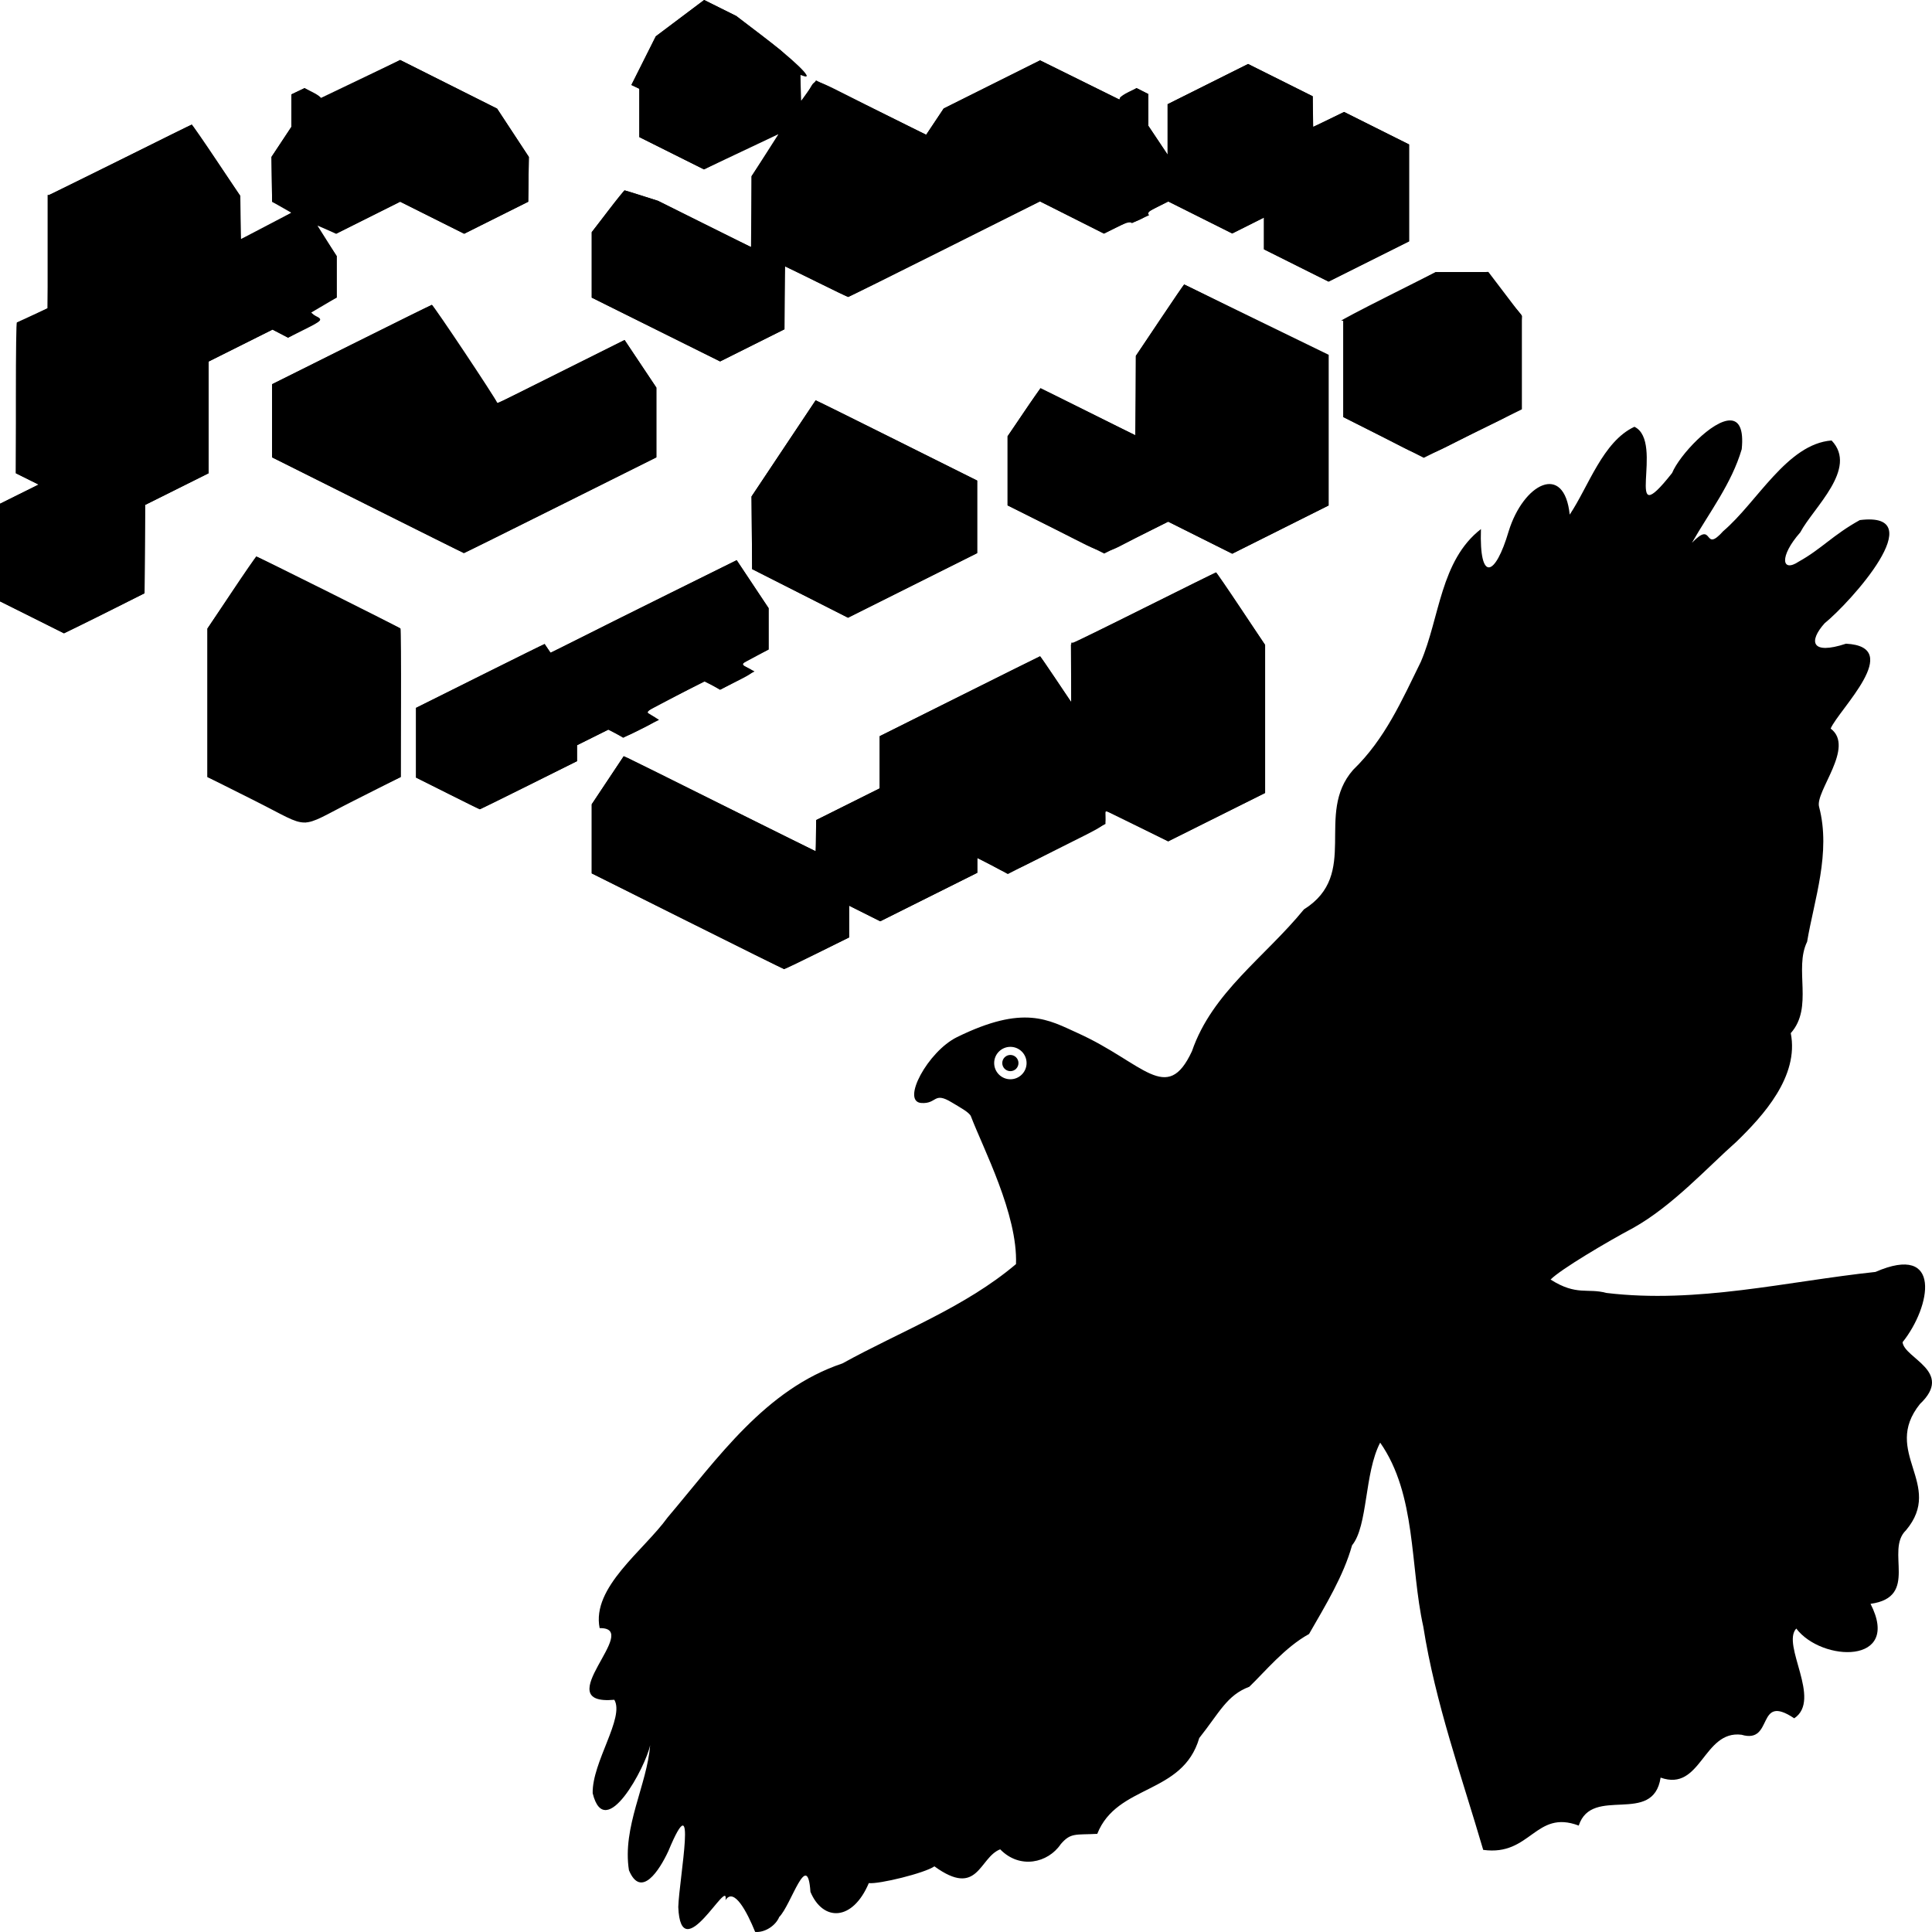
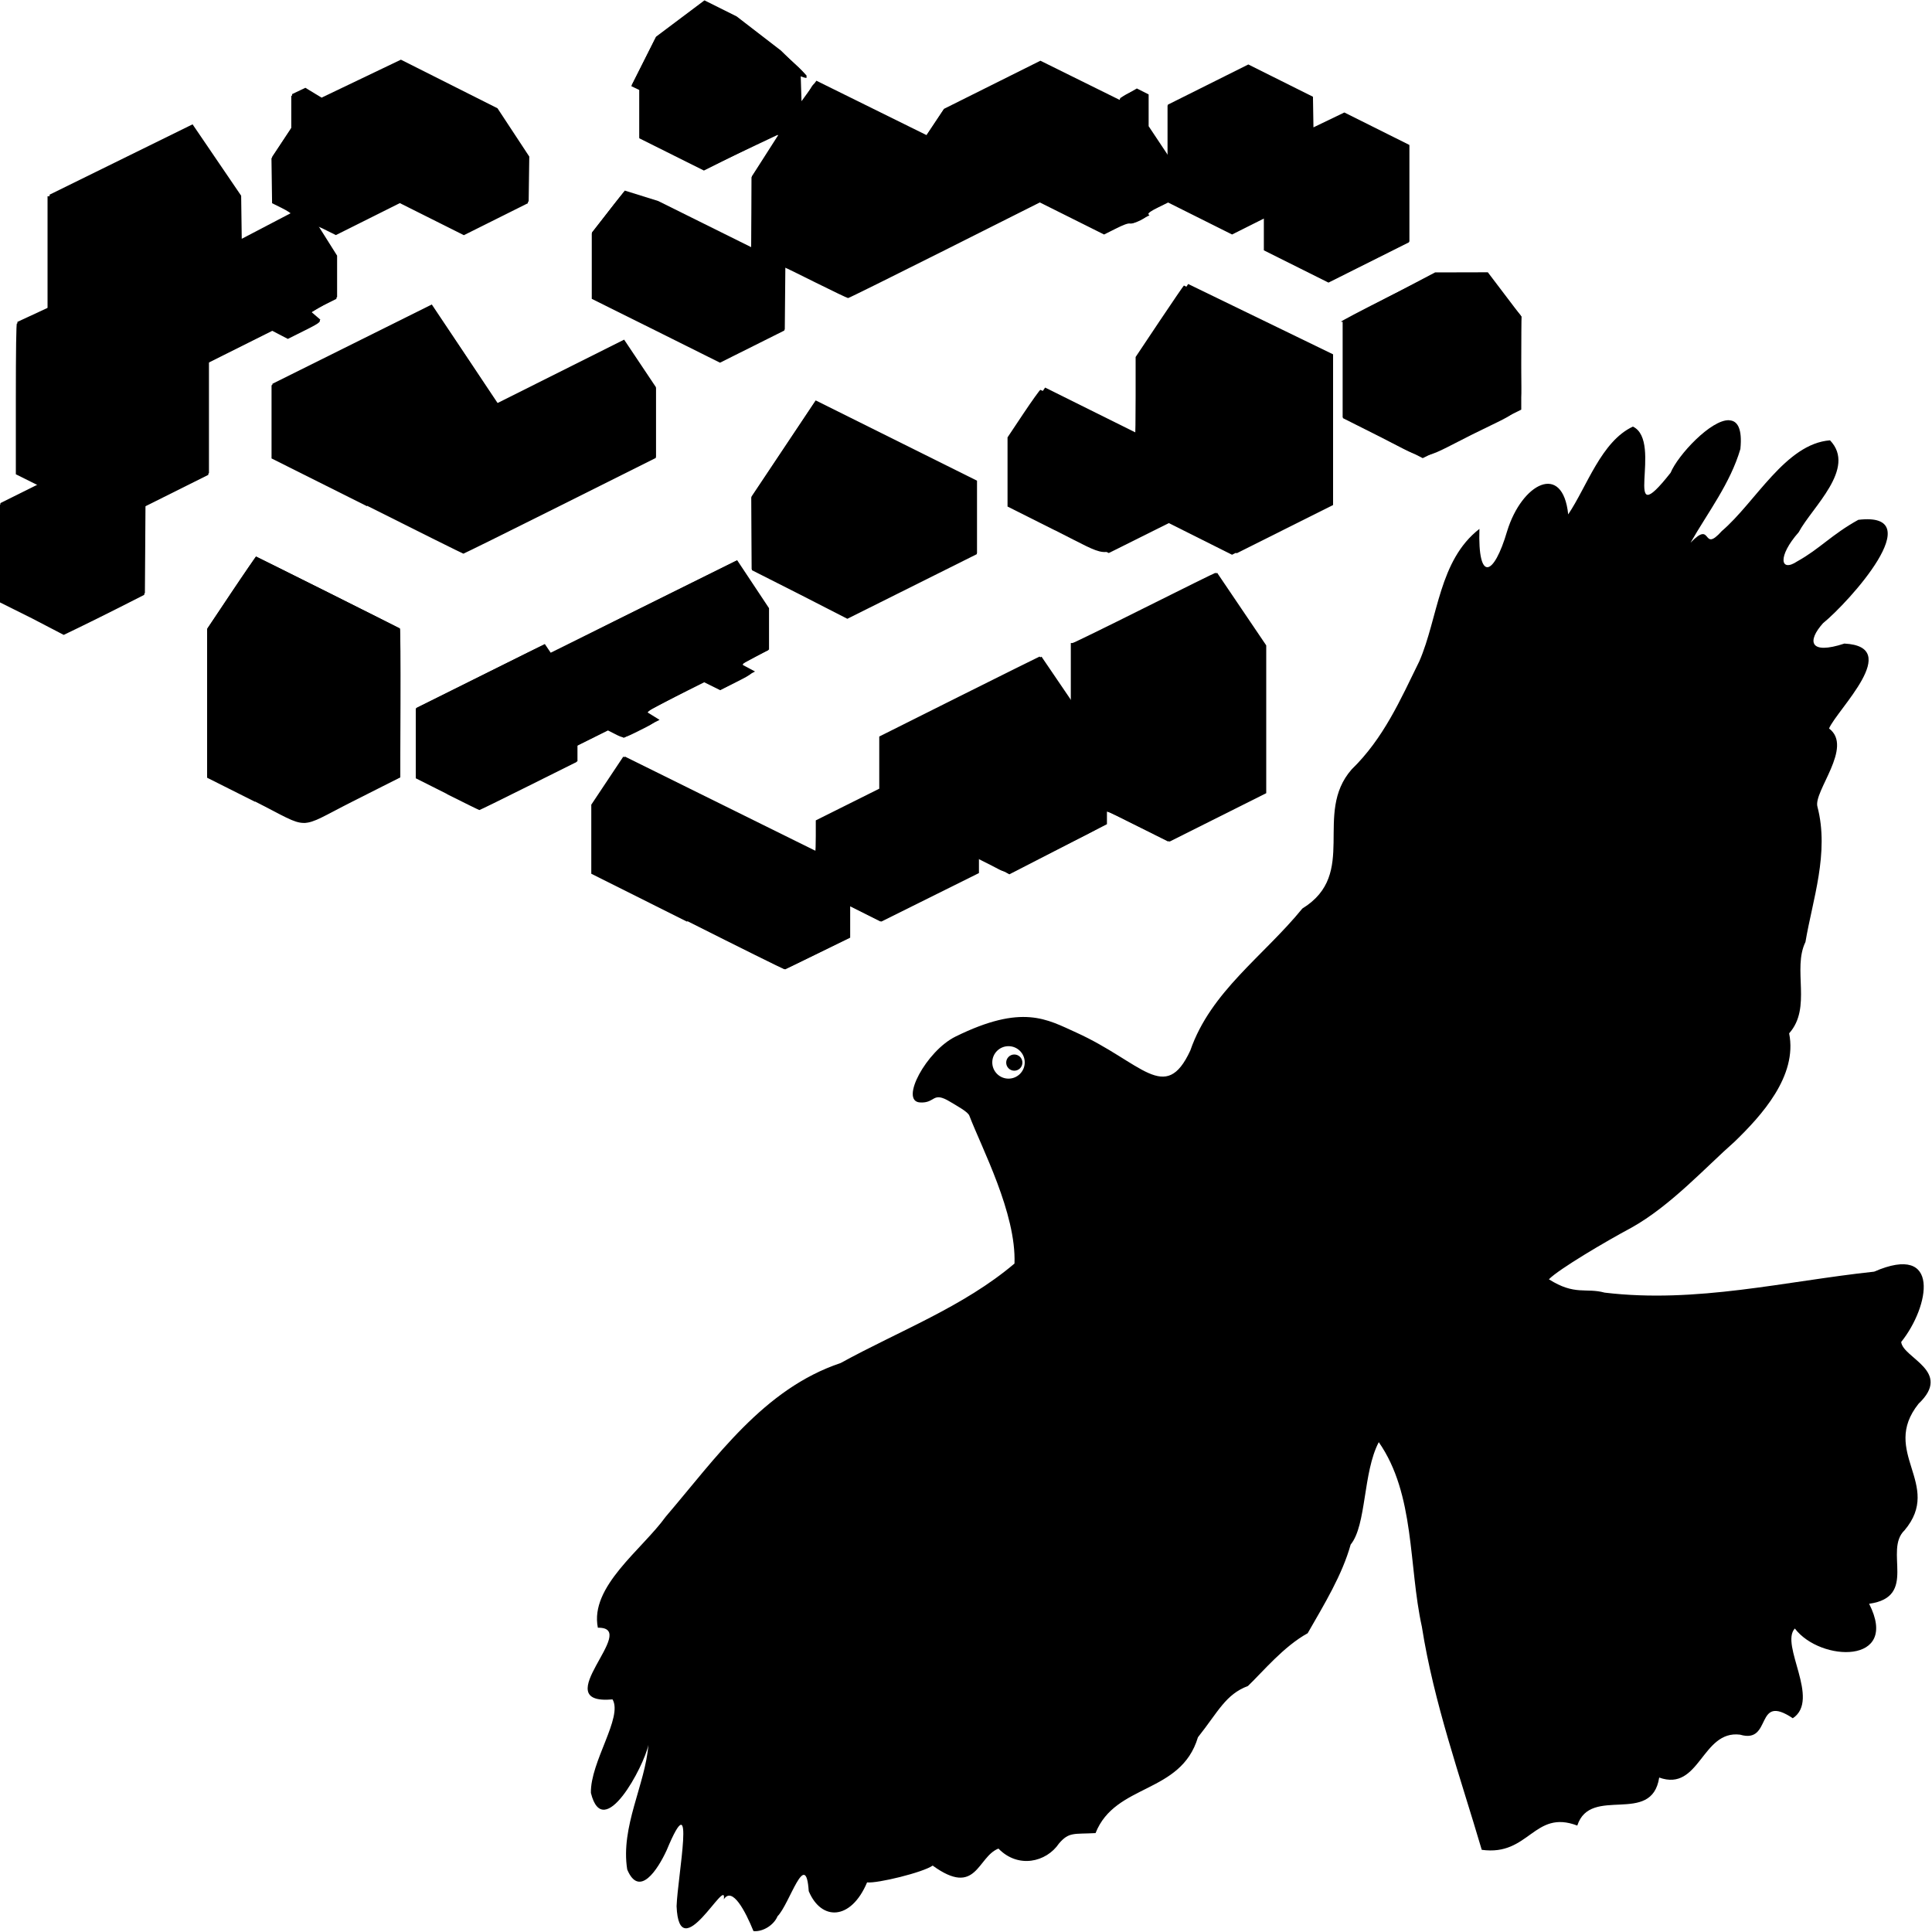
- <svg xmlns="http://www.w3.org/2000/svg" width="200" height="200" viewBox="0 0 200 200" version="1.1" id="svg5" xml:space="preserve">
-   <defs id="defs2" />
-   <g id="layer1">
-     <path style="fill:#000000;fill-opacity:1;stroke-width:0.117" d="M 71.144,95.363 61.257,90.412 v -3.577 -3.577 l 1.654,-2.486 1.654,-2.486 0.421,0.176 c 0.231,0.097 4.689,2.31 9.905,4.918 5.216,2.608 9.511,4.742 9.543,4.742 0.032,0 0.059,-0.727 0.059,-1.615 v -1.615 l 3.286,-1.64 3.286,-1.64 v -2.701 -2.701 l 8.273,-4.136 c 4.55,-2.275 8.299,-4.136 8.331,-4.136 0.032,0 0.771,1.069 1.643,2.376 l 1.585,2.376 V 69.61 66.53 h 0.176 c 0.097,0 3.45,-1.637 7.451,-3.638 4.001,-2.001 7.315,-3.636 7.363,-3.635 0.049,0.001 1.211,1.692 2.582,3.755 l 2.494,3.752 v 7.661 7.661 l -5.017,2.504 -5.017,2.504 -3.198,-1.598 c -3.751,-1.874 -3.314,-1.752 -3.316,-0.923 -0.002,0.918 0.373,0.666 -5.014,3.36 -5.621,2.81 -4.814,2.611 -6.721,1.656 L 101.156,88.825 v 0.763 0.763 l -5.017,2.509 -5.017,2.509 -1.613,-0.808 -1.613,-0.808 v 1.645 1.645 l -3.293,1.641 c -1.811,0.903 -3.356,1.638 -3.432,1.635 -0.077,-0.003 -4.589,-2.235 -10.026,-4.958 z M 26.433,82.924 21.475,80.438 v -7.685 -7.685 l 2.483,-3.728 c 1.365,-2.05 2.527,-3.728 2.581,-3.728 0.161,0 14.819,7.324 14.913,7.452 0.048,0.064 0.074,3.55 0.059,7.745 l -0.028,7.628 -4.929,2.488 c -5.865,2.961 -4.218,2.961 -10.121,3.2e-5 z m 19.891,-0.793 -3.256,-1.637 2.34e-4,-3.608 2.35e-4,-3.608 6.643,-3.322 c 3.654,-1.827 6.654,-3.306 6.668,-3.286 0.014,0.02 0.149,0.221 0.301,0.447 0.152,0.226 0.29,0.43 0.308,0.453 0.017,0.023 1.223,-0.571 2.68,-1.322 1.457,-0.751 5.786,-2.916 9.62,-4.811 l 6.972,-3.446 1.652,2.483 1.652,2.483 v 2.14 2.14 l -1.35,0.672 c -1.504,0.749 -1.579,0.861 -0.821,1.229 0.775,0.376 0.691,0.479 -1.14,1.396 l -1.668,0.836 -0.826,-0.409 -0.826,-0.409 -2.963,1.48 c -3.186,1.591 -3.315,1.698 -2.494,2.069 0.764,0.345 0.63,0.511 -1.116,1.381 -1.838,0.916 -1.727,0.898 -2.667,0.424 l -0.725,-0.366 -1.619,0.803 -1.619,0.803 v 0.825 0.825 l -4.988,2.493 c -2.743,1.371 -5.027,2.49 -5.075,2.487 -0.048,-0.003 -1.553,-0.743 -3.344,-1.643 z M 3.312,63.903 2.3837181e-6,62.249 v -5.05 -5.05 L 1.998,51.156 3.997,50.162 2.82,49.577 1.643,48.992 V 41.149 c 0,-4.945 0.041,-7.817 0.112,-7.774 0.062,0.038 0.801,-0.276 1.643,-0.698 l 1.531,-0.767 v -5.867 -5.867 h 0.164 c 0.09,0 3.425,-1.637 7.411,-3.638 3.986,-2.001 7.291,-3.638 7.346,-3.638 0.054,0 1.208,1.663 2.564,3.695 l 2.465,3.695 v 2.231 c 0,1.227 0.027,2.231 0.06,2.231 0.227,0 5.221,-2.614 5.221,-2.732 0,-0.082 -0.448,-0.371 -0.995,-0.643 l -0.995,-0.493 -0.032,-2.32 -0.032,-2.32 1.027,-1.552 1.027,-1.552 V 11.459 9.776 l 0.684,-0.327 0.684,-0.327 0.842,0.424 c 0.478,0.241 0.842,0.5 0.842,0.599 0,0.119 1.309,-0.48 4.107,-1.879 l 4.107,-2.054 5.017,2.517 5.017,2.517 1.643,2.5 1.643,2.5 -0.032,2.319 -0.032,2.319 -3.314,1.656 -3.314,1.656 -3.314,-1.658 -3.314,-1.658 -3.312,1.657 -3.312,1.657 -0.985,-0.489 c -1.275,-0.632 -1.274,-0.65 -0.028,1.211 l 1.065,1.592 v 2.147 2.147 l -1.35,0.672 c -1.503,0.748 -1.581,0.866 -0.821,1.235 0.775,0.376 0.693,0.474 -1.167,1.402 l -1.695,0.845 -0.804,-0.419 -0.804,-0.419 -3.31,1.656 -3.31,1.656 v 5.781 5.781 l -3.284,1.639 -3.284,1.639 -0.031,4.572 -0.031,4.572 -2.582,1.305 c -1.42,0.718 -3.296,1.651 -4.169,2.074 l -1.588,0.768 z m 79.513,-2.474 -4.963,-2.515 -0.031,-3.76 -0.031,-3.76 3.303,-4.959 c 1.817,-2.728 3.317,-4.976 3.333,-4.995 0.016,-0.02 3.785,1.842 8.375,4.137 l 8.345,4.173 v 3.755 3.755 l -6.684,3.343 -6.684,3.343 z M 38.051,52.295 28.164,47.344 v -3.785 -3.785 l 8.214,-4.107 c 4.518,-2.259 8.267,-4.107 8.331,-4.107 0.154,0 6.69,9.802 6.69,10.032 0,0.252 -0.459,0.466 6.688,-3.108 l 6.57,-3.285 1.644,2.462 1.644,2.462 v 3.611 3.611 l -9.916,4.958 c -5.454,2.727 -9.956,4.955 -10.004,4.951 -0.048,-0.003 -4.537,-2.235 -9.975,-4.958 z m 71.173,2.491 -4.899,-2.462 v -3.578 -3.578 l 1.644,-2.462 c 0.904,-1.354 1.697,-2.462 1.761,-2.462 0.064,0 2.281,1.083 4.927,2.406 2.646,1.323 4.837,2.406 4.869,2.406 0.033,0 0.059,-1.849 0.059,-4.109 v -4.109 l 2.465,-3.695 c 1.356,-2.032 2.496,-3.695 2.534,-3.695 0.038,0 3.335,1.637 7.328,3.638 3.993,2.001 7.341,3.638 7.441,3.638 h 0.181 v 7.801 7.801 l -4.986,2.496 -4.986,2.496 -3.317,-1.658 -3.317,-1.658 -3.226,1.622 c -3.895,1.958 -2.671,2.079 -8.478,-0.838 z m 33.914,-9.562 -4.078,-2.048 v -4.987 -4.987 l -0.205,-0.006 c -0.113,-0.003 2.039,-1.136 4.782,-2.517 l 4.987,-2.51 2.728,-0.006 2.728,-0.006 v 0.442 0.442 l 1.762,1.759 c 1.033,1.031 1.737,1.823 1.702,1.914 -0.033,0.085 -0.062,2.252 -0.066,4.814 -0.008,5.567 0.759,4.447 -5.015,7.335 -5.758,2.88 -4.416,2.828 -9.326,0.363 z M 67.9,34.112 61.257,30.81 v -3.388 -3.388 l 1.649,-2.163 c 0.907,-1.19 1.694,-2.163 1.749,-2.163 0.055,0 0.857,0.244 1.781,0.541 l 1.681,0.541 4.784,2.392 c 2.631,1.316 4.81,2.392 4.843,2.392 0.033,0 0.059,-1.65 0.059,-3.667 l 1.17e-4,-3.667 1.521,-2.283 c 1.853,-2.78 2.169,-2.73 -2.506,-0.394 l -3.944,1.971 -3.345,-1.671 -3.345,-1.671 V 11.691 9.189 L 65.774,8.993 65.362,8.797 66.624,6.279 67.887,3.762 70.39,1.881 72.892,0 l 1.663,0.828 1.663,0.828 2.464,1.867 c 3.436,2.603 5.669,4.751 4.524,4.352 L 82.849,7.75 v 1.402 c 0,1.677 -0.077,1.65 0.821,0.287 0.897,-1.36 0.067,-1.553 5.897,1.371 2.727,1.367 5.262,2.633 5.634,2.812 l 0.677,0.327 0.905,-1.359 0.905,-1.359 4.99,-2.491 4.99,-2.491 4.107,2.03 4.107,2.03 0.074,-0.2 c 0.041,-0.11 0.441,-0.377 0.889,-0.594 l 0.815,-0.394 0.608,0.308 0.608,0.308 v 1.643 1.643 l 0.997,1.493 0.997,1.493 v -2.611 -2.611 l 4.166,-2.082 4.166,-2.082 3.345,1.671 3.345,1.671 v 1.584 c 0,0.871 0.023,1.585 0.051,1.585 0.028,0 0.758,-0.348 1.623,-0.772 l 1.572,-0.772 3.364,1.681 3.364,1.681 v 5.016 5.016 l -4.167,2.083 -4.167,2.083 -3.343,-1.67 -3.343,-1.67 v -1.644 -1.644 l -1.643,0.823 -1.643,0.823 -3.31,-1.656 -3.31,-1.656 -1.032,0.506 c -0.723,0.354 -1.032,0.569 -1.032,0.715 0,0.287 -1.479,1.032 -1.893,0.953 -0.208,-0.04 -0.666,0.126 -1.491,0.54 l -1.19,0.597 -3.323,-1.66 -3.323,-1.66 -9.855,4.946 c -5.42,2.72 -9.919,4.946 -9.998,4.946 -0.079,0 -1.569,-0.713 -3.31,-1.584 -1.742,-0.871 -3.194,-1.584 -3.226,-1.584 -0.033,0 -0.059,1.466 -0.059,3.257 v 3.257 l -3.331,1.665 -3.331,1.665 z" id="path365" />
-     <path style="fill:#000000;fill-opacity:1;stroke-width:1.173;stroke-linejoin:round" d="m 14.962,61.411 0.061,-9.143 6.569,-3.278 V 37.428 l 6.619,-3.311 1.609,0.838 3.306,-1.813 -0.914,-0.784 2.64,-1.556 v -4.294 l -1.991,-3.158 1.94,0.844 6.623,-3.313 6.628,3.315 6.628,-3.312 0.064,-4.638 -3.286,-5.001 L 41.425,6.212 33.21,10.145 31.526,9.122 l -1.367,0.653 v 3.366 l -2.054,3.104 0.064,4.64 1.99,1.136 -5.221,2.732 -0.06,-4.462 L 19.849,12.901 5.093,20.177 4.929,31.91 1.755,33.375 1.643,48.992 3.997,50.162 -2.680881e-5,52.149 V 62.249 L 6.623,65.558 Z" id="path422" />
-     <path style="fill:#000000;fill-opacity:1;stroke-width:1.173;stroke-linejoin:round" d="m 26.539,57.612 14.913,7.452 0.031,15.373 -9.864,4.705 -10.145,-4.704 V 65.067 Z" id="path424" />
-     <path style="fill:#000000;fill-opacity:1;stroke-width:1.173;stroke-linejoin:round" d="m 28.164,47.344 v -7.569 l 16.545,-8.215 6.808,10.194 13.14,-6.555 3.288,4.924 v 7.222 l -19.92,9.909 z" id="path426" />
-     <path style="fill:#000000;fill-opacity:1;stroke-width:1.173;stroke-linejoin:round" d="m 43.068,80.494 4.58e-4,-7.216 13.311,-6.608 0.609,0.9 19.272,-9.579 3.303,4.965 v 4.279 l -2.844,1.53 1.392,0.743 -3.574,1.903 -1.578,-0.928 -6.08,3.202 1.346,0.835 -3.713,1.856 -1.485,-0.882 -3.296,1.649 v 1.651 l -10.063,4.98 z" id="path477" />
-     <path style="fill:#000000;fill-opacity:1;stroke-width:1.173;stroke-linejoin:round" d="m 77.8,51.395 6.636,-9.955 16.719,8.309 v 7.51 l -13.369,6.685 -9.925,-5.03 z" id="path479" />
-     <path style="fill:#000000;fill-opacity:1;stroke-width:1.173;stroke-linejoin:round" d="m 81.266,27.57 -0.059,6.515 -6.663,3.329 -13.287,-6.604 v -6.776 l 3.398,-4.326 3.463,1.083 9.627,4.785 0.059,-7.334 2.781,-4.353 -7.71,3.647 -6.689,-3.342 V 9.189 L 65.362,8.797 67.887,3.762 72.892,0 l 3.327,1.656 4.576,3.531 2.713,2.644 -0.658,-0.08 0.085,2.688 1.54,-2.117 11.405,5.628 1.81,-2.717 9.98,-4.983 8.213,4.06 0.074,-0.2 1.704,-0.988 1.215,0.616 v 3.286 l 1.995,2.987 v -5.221 l 8.331,-4.164 6.689,3.342 0.051,3.169 3.195,-1.545 6.729,3.362 v 10.033 l -8.335,4.165 -6.686,-3.341 v -3.288 l -3.285,1.646 -6.62,-3.312 -2.236,1.134 0.263,0.279 -1.805,0.837 -0.197,-0.246 -2.691,1.329 -6.618,-3.342 -19.853,9.892 z" id="path481" />
-     <path style="fill:#000000;fill-opacity:1;stroke-width:1.173;stroke-linejoin:round" d="m 139.06,43.177 v -9.974 l 9.564,-5.033 5.457,-0.013 3.464,4.556 0.001,9.657 -10.159,5.021 z" id="path483" />
-     <path style="fill:#000000;fill-opacity:1;stroke-width:1.173;stroke-linejoin:round" d="m 122.584,29.448 14.95,7.276 v 15.603 l -9.972,4.992 -6.635,-3.315 -6.622,3.299 -10.01,-4.988 v -7.154 l 3.413,-4.988 9.816,4.884 0.059,-8.217 z" id="path485" />
-     <path style="fill:#000000;fill-opacity:1;stroke-width:1.173;stroke-linejoin:round" d="m 125.887,59.258 5.076,7.507 V 82.086 l -10.033,5.008 -6.492,-3.175 v 1.378 l -10.108,5.185 -3.151,-1.707 v 1.575 l -10.057,5.02 -3.226,-1.616 v 3.291 l -6.726,3.276 -19.913,-9.909 v -7.154 l 3.307,-4.972 19.869,9.836 0.059,-3.23 6.572,-3.279 v -5.402 l 16.604,-8.272 3.228,4.752 -0.036,-5.969 z" id="path487" />
-     <path id="path3951" style="fill:#000000;fill-opacity:1;stroke-width:0.187" d="M 179.154 43.523 C 177.297 43.439 173.851 47.121 173.096 48.963 C 167.837 55.629 172.424 45.733 169.195 44.18 C 165.918 45.706 164.442 50.37 162.496 53.273 C 161.926 47.838 157.701 50.054 156.176 55 C 154.785 59.726 153.122 60.306 153.307 54.77 C 149.101 58.034 149.048 63.936 147.084 68.51 C 145.112 72.524 143.381 76.494 140.074 79.697 C 136.046 84.299 140.82 90.477 134.979 94.143 C 130.945 99.085 125.485 102.728 123.395 108.809 C 120.796 114.422 118.376 110.025 111.584 106.951 C 108.528 105.568 106.005 103.956 99.066 107.365 C 96.049 108.848 93.253 114.044 95.379 114.182 C 97.026 114.288 96.627 112.967 98.523 114.119 C 99.273 114.575 100.353 115.149 100.508 115.557 C 101.776 118.891 105.363 125.699 105.176 130.859 C 99.886 135.337 93.241 137.809 87.203 141.143 C 79.222 143.817 74.298 150.963 69.109 157.088 C 66.635 160.52 61.22 164.319 62.076 168.543 C 66.558 168.464 56.608 176.587 63.594 175.961 C 64.683 177.814 61.283 182.417 61.354 185.637 C 62.646 190.868 66.863 182.837 67.301 180.662 C 66.988 184.767 64.397 189.135 65.109 193.611 C 66.352 196.577 68.255 193.637 69.188 191.623 C 72.257 184.231 70.317 194.384 70.215 197.414 C 70.478 203.95 75.483 194.111 75.104 196.701 C 75.977 195.335 77.334 197.918 78.174 199.992 C 79.158 200.084 80.292 199.356 80.664 198.447 C 81.903 197.215 83.594 191.317 83.896 195.844 C 85.19 198.93 88.256 198.915 89.939 194.939 C 91.002 195.061 95.729 193.906 96.729 193.203 C 101.285 196.509 101.341 192.294 103.539 191.441 C 105.568 193.531 108.487 192.858 109.807 190.908 C 110.843 189.695 111.336 189.959 113.588 189.84 C 115.638 184.667 122.422 185.826 124.146 179.922 C 126.259 177.257 127.006 175.486 129.328 174.613 C 130.892 173.118 133.013 170.519 135.512 169.152 C 137.243 166.136 139.084 163.126 139.965 159.969 C 141.619 157.955 141.227 152.494 142.875 149.342 C 146.649 154.748 145.948 162.107 147.34 168.393 C 148.577 176.272 151.302 183.855 153.541 191.498 C 158.466 192.184 158.929 187.281 163.43 188.984 C 164.803 184.784 171.134 189.04 171.906 184.018 C 176.111 185.525 176.307 179.08 180.279 179.58 C 183.674 180.585 181.742 175.201 185.738 177.879 C 188.635 175.946 184.38 170.273 185.949 168.586 C 188.587 172.064 196.869 172.335 193.637 166.029 C 198.727 165.323 195.116 160.504 197.305 158.416 C 201.309 153.652 194.741 150.341 198.754 145.34 C 202.313 141.964 197.135 140.63 196.953 138.945 C 199.907 135.254 201.09 128.649 194.148 131.67 C 184.92 132.657 175.701 134.978 166.287 133.844 C 164.342 133.312 163.216 134.177 160.516 132.459 C 161.538 131.41 166.411 128.525 169.057 127.121 C 173.126 124.851 176.768 120.833 179.75 118.197 C 182.494 115.536 186.265 111.427 185.379 106.951 C 187.762 104.281 185.691 100.307 187.072 97.49 C 187.801 93.14 189.563 88.272 188.312 83.525 C 187.868 81.942 192.069 77.339 189.508 75.422 C 190.359 73.437 197.197 66.952 191.098 66.635 C 187.453 67.839 187.227 66.372 188.883 64.521 C 191.543 62.364 200.095 52.899 192.529 53.838 C 189.751 55.375 188.545 56.84 186.211 58.135 C 184.435 59.326 184.153 57.619 186.363 55.111 C 187.739 52.525 192.379 48.5 189.605 45.598 C 185.002 45.95 181.896 52.004 178.385 54.986 C 176.257 57.367 177.482 53.755 175.146 56.195 C 176.95 53.042 179.258 50.062 180.303 46.498 C 180.517 44.377 179.999 43.562 179.154 43.523 z M 104.594 108.369 A 1.678 1.678 0 0 1 106.271 110.047 A 1.678 1.678 0 0 1 104.594 111.725 A 1.678 1.678 0 0 1 102.916 110.047 A 1.678 1.678 0 0 1 104.594 108.369 z " />
-     <circle style="fill:#000000;fill-opacity:1;stroke-width:1.935;stroke-linejoin:round" id="circle7067" cx="104.593" cy="110.047" r="0.839" />
-   </g>
+ <svg xmlns="http://www.w3.org/2000/svg" width="200" height="200" version="1.1" viewBox="0 0 200 200">
+   <path d="m71.1 95.4-9.89-4.95v-7.15l3.31-4.97 0.421 0.176c0.231 0.097 4.69 2.31 9.91 4.92 5.22 2.61 9.51 4.74 9.54 4.74 0.032 0 0.059-0.727 0.059-1.62v-1.62l6.57-3.28v-5.4l8.27-4.14c4.55-2.27 8.3-4.14 8.33-4.14 0.032 0 0.771 1.07 1.64 2.38l1.59 2.38v-6.16h0.176c0.097 0 3.45-1.64 7.45-3.64 4-2 7.31-3.64 7.36-3.63 0.049 0.001 1.21 1.69 2.58 3.75l2.49 3.75v15.3l-10 5.01-3.2-1.6c-3.75-1.87-3.31-1.75-3.32-0.923-2e-3 0.918 0.373 0.666-5.01 3.36-5.62 2.81-4.81 2.61-6.72 1.66l-1.52-0.764v1.53l-10 5.02-3.23-1.62v3.29l-3.29 1.64c-1.81 0.903-3.36 1.64-3.43 1.63-0.077-3e-3 -4.59-2.23-10-4.96zm-44.7-12.4-4.96-2.49v-15.4l2.48-3.73c1.37-2.05 2.53-3.73 2.58-3.73 0.161 0 14.8 7.32 14.9 7.45 0.048 0.065 0.074 3.55 0.059 7.75l-0.028 7.63-4.93 2.49c-5.87 2.96-4.22 2.96-10.1 3.2e-5zm19.9-0.793-3.26-1.64 2.34e-4 -3.61 2.35e-4 -3.61 6.64-3.32c3.65-1.83 6.65-3.31 6.67-3.29 0.014 0.02 0.149 0.221 0.301 0.447 0.152 0.226 0.29 0.43 0.308 0.453 0.017 0.023 1.22-0.571 2.68-1.32 1.46-0.751 5.79-2.92 9.62-4.81l6.97-3.45 3.3 4.97v4.28l-1.35 0.672c-1.5 0.749-1.58 0.861-0.821 1.23 0.775 0.376 0.691 0.479-1.14 1.4l-1.67 0.836-1.65-0.817-2.96 1.48c-3.19 1.59-3.32 1.7-2.49 2.07 0.764 0.345 0.63 0.511-1.12 1.38-1.84 0.916-1.73 0.898-2.67 0.424l-0.725-0.366-3.24 1.61v1.65l-4.99 2.49c-2.74 1.37-5.03 2.49-5.08 2.49-0.048-0.003-1.55-0.743-3.34-1.64zm-43-18.2-3.31-1.65v-10.1l4-1.99-2.35-1.17v-7.84c0-4.94 0.041-7.82 0.112-7.77 0.062 0.038 0.801-0.276 1.64-0.698l1.53-0.767v-11.7h0.164c0.09 0 3.43-1.64 7.41-3.64 3.99-2 7.29-3.64 7.35-3.64 0.054 0 1.21 1.66 2.56 3.7l2.47 3.7v2.23c0 1.23 0.027 2.23 0.06 2.23 0.227 0 5.22-2.61 5.22-2.73 0-0.082-0.448-0.371-0.995-0.643l-0.995-0.493-0.032-2.32-0.032-2.32 2.05-3.1v-3.37l1.37-0.653 0.842 0.424c0.478 0.241 0.842 0.5 0.842 0.599 0 0.119 1.31-0.48 4.11-1.88l4.11-2.05 10 5.03 3.29 5-0.064 4.64-6.63 3.31-6.63-3.32-6.62 3.31-0.985-0.489c-1.27-0.632-1.27-0.65-0.028 1.21l1.07 1.59v4.29l-1.35 0.672c-1.5 0.748-1.58 0.866-0.821 1.23 0.775 0.376 0.693 0.474-1.17 1.4l-1.69 0.845-1.61-0.838-6.62 3.31v11.6l-6.57 3.28-0.061 9.14-2.58 1.31c-1.42 0.718-3.3 1.65-4.17 2.07l-1.59 0.768zm79.5-2.47-4.96-2.51-0.062-7.52 3.3-4.96c1.82-2.73 3.32-4.98 3.33-5 0.016-0.02 3.79 1.84 8.37 4.14l8.34 4.17v7.51l-13.4 6.69zm-44.8-9.13-9.89-4.95v-7.57l8.21-4.11c4.52-2.26 8.27-4.11 8.33-4.11 0.154 0 6.69 9.8 6.69 10 0 0.252-0.459 0.466 6.69-3.11l6.57-3.29 3.29 4.92v7.22l-9.92 4.96c-5.45 2.73-9.96 4.95-10 4.95-0.048-0.003-4.54-2.23-9.97-4.96zm71.2 2.49-4.9-2.46v-7.16l1.64-2.46c0.904-1.35 1.7-2.46 1.76-2.46s2.28 1.08 4.93 2.41c2.65 1.32 4.84 2.41 4.87 2.41 0.033 0 0.059-1.85 0.059-4.11v-4.11l2.47-3.7c1.36-2.03 2.5-3.7 2.53-3.7s3.34 1.64 7.33 3.64c3.99 2 7.34 3.64 7.44 3.64h0.181v15.6l-9.97 4.99-6.63-3.32-3.23 1.62c-3.89 1.96-2.67 2.08-8.48-0.838zm33.9-9.56-4.08-2.05v-9.97l-0.205-0.006c-0.113-0.003 2.04-1.14 4.78-2.52l4.99-2.51 5.46-0.013v0.883l1.76 1.76c1.03 1.03 1.74 1.82 1.7 1.91-0.033 0.086-0.062 2.25-0.066 4.81-8e-3 5.57 0.759 4.45-5.02 7.34-5.76 2.88-4.42 2.83-9.33 0.363zm-75.2-11.1-6.64-3.3v-6.78l1.65-2.16c0.907-1.19 1.69-2.16 1.75-2.16 0.055 0 0.857 0.244 1.78 0.541l1.68 0.541 4.78 2.39c2.63 1.32 4.81 2.39 4.84 2.39 0.033 0 0.059-1.65 0.059-3.67l1.17e-4 -3.67 1.52-2.28c1.85-2.78 2.17-2.73-2.51-0.394l-3.94 1.97-6.69-3.34v-5l-0.824-0.393 2.53-5.03 5.01-3.76 3.33 1.66 2.46 1.87c3.44 2.6 5.67 4.75 4.52 4.35l-0.358-0.125v1.4c0 1.68-0.077 1.65 0.821 0.287 0.897-1.36 0.067-1.55 5.9 1.37 2.73 1.37 5.26 2.63 5.63 2.81l0.677 0.327 1.81-2.72 9.98-4.98 8.21 4.06 0.074-0.2c0.041-0.11 0.441-0.377 0.889-0.594l0.815-0.394 1.22 0.616v3.29l1.99 2.99v-5.22l8.33-4.16 6.69 3.34v1.58c0 0.871 0.023 1.58 0.051 1.58s0.758-0.348 1.62-0.772l1.57-0.772 6.73 3.36v10l-8.33 4.17-6.69-3.34v-3.29l-3.29 1.65-6.62-3.31-1.03 0.506c-0.723 0.354-1.03 0.569-1.03 0.715 0 0.287-1.48 1.03-1.89 0.953-0.208-0.04-0.666 0.126-1.49 0.54l-1.19 0.597-6.65-3.32-9.85 4.95c-5.42 2.72-9.92 4.95-10 4.95-0.079 0-1.57-0.713-3.31-1.58-1.74-0.871-3.19-1.58-3.23-1.58-0.033 0-0.059 1.47-0.059 3.26v3.26l-6.66 3.33z" style="stroke-width:.117" />
+   <path d="m15 61.4 0.061-9.14 6.57-3.28v-11.6l6.62-3.31 1.61 0.838 3.31-1.81-0.914-0.784 2.64-1.56v-4.29l-1.99-3.16 1.94 0.844 6.62-3.31 6.63 3.32 6.63-3.31 0.064-4.64-3.29-5-10-5.03-8.21 3.93-1.68-1.02-1.37 0.653v3.37l-2.05 3.1 0.064 4.64 1.99 1.14-5.22 2.73-0.06-4.46-5.03-7.39-14.8 7.28-0.164 11.7-3.17 1.47-0.112 15.6 2.35 1.17-4 1.99v10.1l6.62 3.31z" />
+   <path d="m26.5 57.6 14.9 7.45 0.031 15.4-9.86 4.71-10.1-4.7v-15.4z" />
+   <path d="m28.2 47.3v-7.57l16.5-8.21 6.81 10.2 13.1-6.56 3.29 4.92v7.22l-19.9 9.91z" />
+   <path d="m43.1 80.5 4.58e-4 -7.22 13.3-6.61 0.609 0.9 19.3-9.58 3.3 4.97v4.28l-2.84 1.53 1.39 0.743-3.57 1.9-1.58-0.928-6.08 3.2 1.35 0.835-3.71 1.86-1.49-0.882-3.3 1.65v1.65l-10.1 4.98z" />
+   <path d="m77.8 51.4 6.64-9.95 16.7 8.31v7.51l-13.4 6.69-9.93-5.03z" />
+   <path d="m81.3 27.6-0.059 6.51-6.66 3.33-13.3-6.6v-6.78l3.4-4.33 3.46 1.08 9.63 4.78 0.059-7.33 2.78-4.35-7.71 3.65-6.69-3.34v-5l-0.824-0.393 2.53-5.03 5.01-3.76 3.33 1.66 4.58 3.53 2.71 2.64-0.658-0.081 0.085 2.69 1.54-2.12 11.4 5.63 1.81-2.72 9.98-4.98 8.21 4.06 0.074-0.2 1.7-0.988 1.22 0.616v3.29l1.99 2.99v-5.22l8.33-4.16 6.69 3.34 0.051 3.17 3.2-1.54 6.73 3.36v10l-8.33 4.17-6.69-3.34v-3.29l-3.29 1.65-6.62-3.31-2.24 1.13 0.263 0.279-1.8 0.837-0.197-0.246-2.69 1.33-6.62-3.34-19.9 9.89z" />
+   <path d="m139 43.2v-9.97l9.56-5.03 5.46-0.013 3.46 4.56 1e-3 9.66-10.2 5.02z" />
+   <path d="m123 29.4 15 7.28v15.6l-9.97 4.99-6.63-3.32-6.62 3.3-10-4.99v-7.15l3.41-4.99 9.82 4.88 0.059-8.22z" />
+   <path d="m126 59.3 5.08 7.51v15.3l-10 5.01-6.49-3.18v1.38l-10.1 5.19-3.15-1.71v1.58l-10.1 5.02-3.23-1.62v3.29l-6.73 3.28-19.9-9.91v-7.15l3.31-4.97 19.9 9.84 0.059-3.23 6.57-3.28v-5.4l16.6-8.27 3.23 4.75-0.036-5.97z" />
+   <path d="m179 43.5c-1.86-0.084-5.3 3.6-6.06 5.44-5.26 6.67-0.672-3.23-3.9-4.78-3.28 1.53-4.75 6.19-6.7 9.09-0.57-5.44-4.8-3.22-6.32 1.73-1.39 4.73-3.05 5.31-2.87-0.23-4.21 3.26-4.26 9.17-6.22 13.7-1.97 4.01-3.7 7.98-7.01 11.2-4.03 4.6 0.746 10.8-5.1 14.4-4.03 4.94-9.49 8.59-11.6 14.7-2.6 5.61-5.02 1.22-11.8-1.86-3.06-1.38-5.58-2.99-12.5 0.414-3.02 1.48-5.81 6.68-3.69 6.82 1.65 0.106 1.25-1.21 3.14-0.062 0.75 0.455 1.83 1.03 1.98 1.44 1.27 3.33 4.86 10.1 4.67 15.3-5.29 4.48-11.9 6.95-18 10.3-7.98 2.67-12.9 9.82-18.1 15.9-2.47 3.43-7.89 7.23-7.03 11.5 4.48-0.079-5.47 8.04 1.52 7.42 1.09 1.85-2.31 6.46-2.24 9.68 1.29 5.23 5.51-2.8 5.95-4.97-0.313 4.1-2.9 8.47-2.19 12.9 1.24 2.97 3.15 0.025 4.08-1.99 3.07-7.39 1.13 2.76 1.03 5.79 0.263 6.54 5.27-3.3 4.89-0.713 0.873-1.37 2.23 1.22 3.07 3.29 0.984 0.092 2.12-0.636 2.49-1.54 1.24-1.23 2.93-7.13 3.23-2.6 1.29 3.09 4.36 3.07 6.04-0.904 1.06 0.122 5.79-1.03 6.79-1.74 4.56 3.31 4.61-0.909 6.81-1.76 2.03 2.09 4.95 1.42 6.27-0.533 1.04-1.21 1.53-0.949 3.78-1.07 2.05-5.17 8.83-4.01 10.6-9.92 2.11-2.66 2.86-4.44 5.18-5.31 1.56-1.5 3.69-4.09 6.18-5.46 1.73-3.02 3.57-6.03 4.45-9.18 1.65-2.01 1.26-7.47 2.91-10.6 3.77 5.41 3.07 12.8 4.46 19.1 1.24 7.88 3.96 15.5 6.2 23.1 4.92 0.686 5.39-4.22 9.89-2.51 1.37-4.2 7.7 0.056 8.48-4.97 4.2 1.51 4.4-4.94 8.37-4.44 3.39 1 1.46-4.38 5.46-1.7 2.9-1.93-1.36-7.61 0.211-9.29 2.64 3.48 10.9 3.75 7.69-2.56 5.09-0.707 1.48-5.53 3.67-7.61 4-4.76-2.56-8.08 1.45-13.1 3.56-3.38-1.62-4.71-1.8-6.39 2.95-3.69 4.14-10.3-2.8-7.28-9.23 0.987-18.4 3.31-27.9 2.17-1.95-0.532-3.07 0.333-5.77-1.38 1.02-1.05 5.9-3.93 8.54-5.34 4.07-2.27 7.71-6.29 10.7-8.92 2.74-2.66 6.52-6.77 5.63-11.2 2.38-2.67 0.312-6.64 1.69-9.46 0.728-4.35 2.49-9.22 1.24-14-0.445-1.58 3.76-6.19 1.2-8.1 0.851-1.98 7.69-8.47 1.59-8.79-3.64 1.2-3.87-0.262-2.21-2.11 2.66-2.16 11.2-11.6 3.65-10.7-2.78 1.54-3.98 3-6.32 4.3-1.78 1.19-2.06-0.515 0.152-3.02 1.38-2.59 6.02-6.61 3.24-9.51-4.6 0.353-7.71 6.41-11.2 9.39-2.13 2.38-0.903-1.23-3.24 1.21 1.8-3.15 4.11-6.13 5.16-9.7 0.214-2.12-0.304-2.94-1.15-2.97zm-74.6 64.8a1.68 1.68 0 0 1 1.68 1.68 1.68 1.68 0 0 1-1.68 1.68 1.68 1.68 0 0 1-1.68-1.68 1.68 1.68 0 0 1 1.68-1.68z" />
+   <circle cx="105" cy="110" r=".839" />
</svg>
